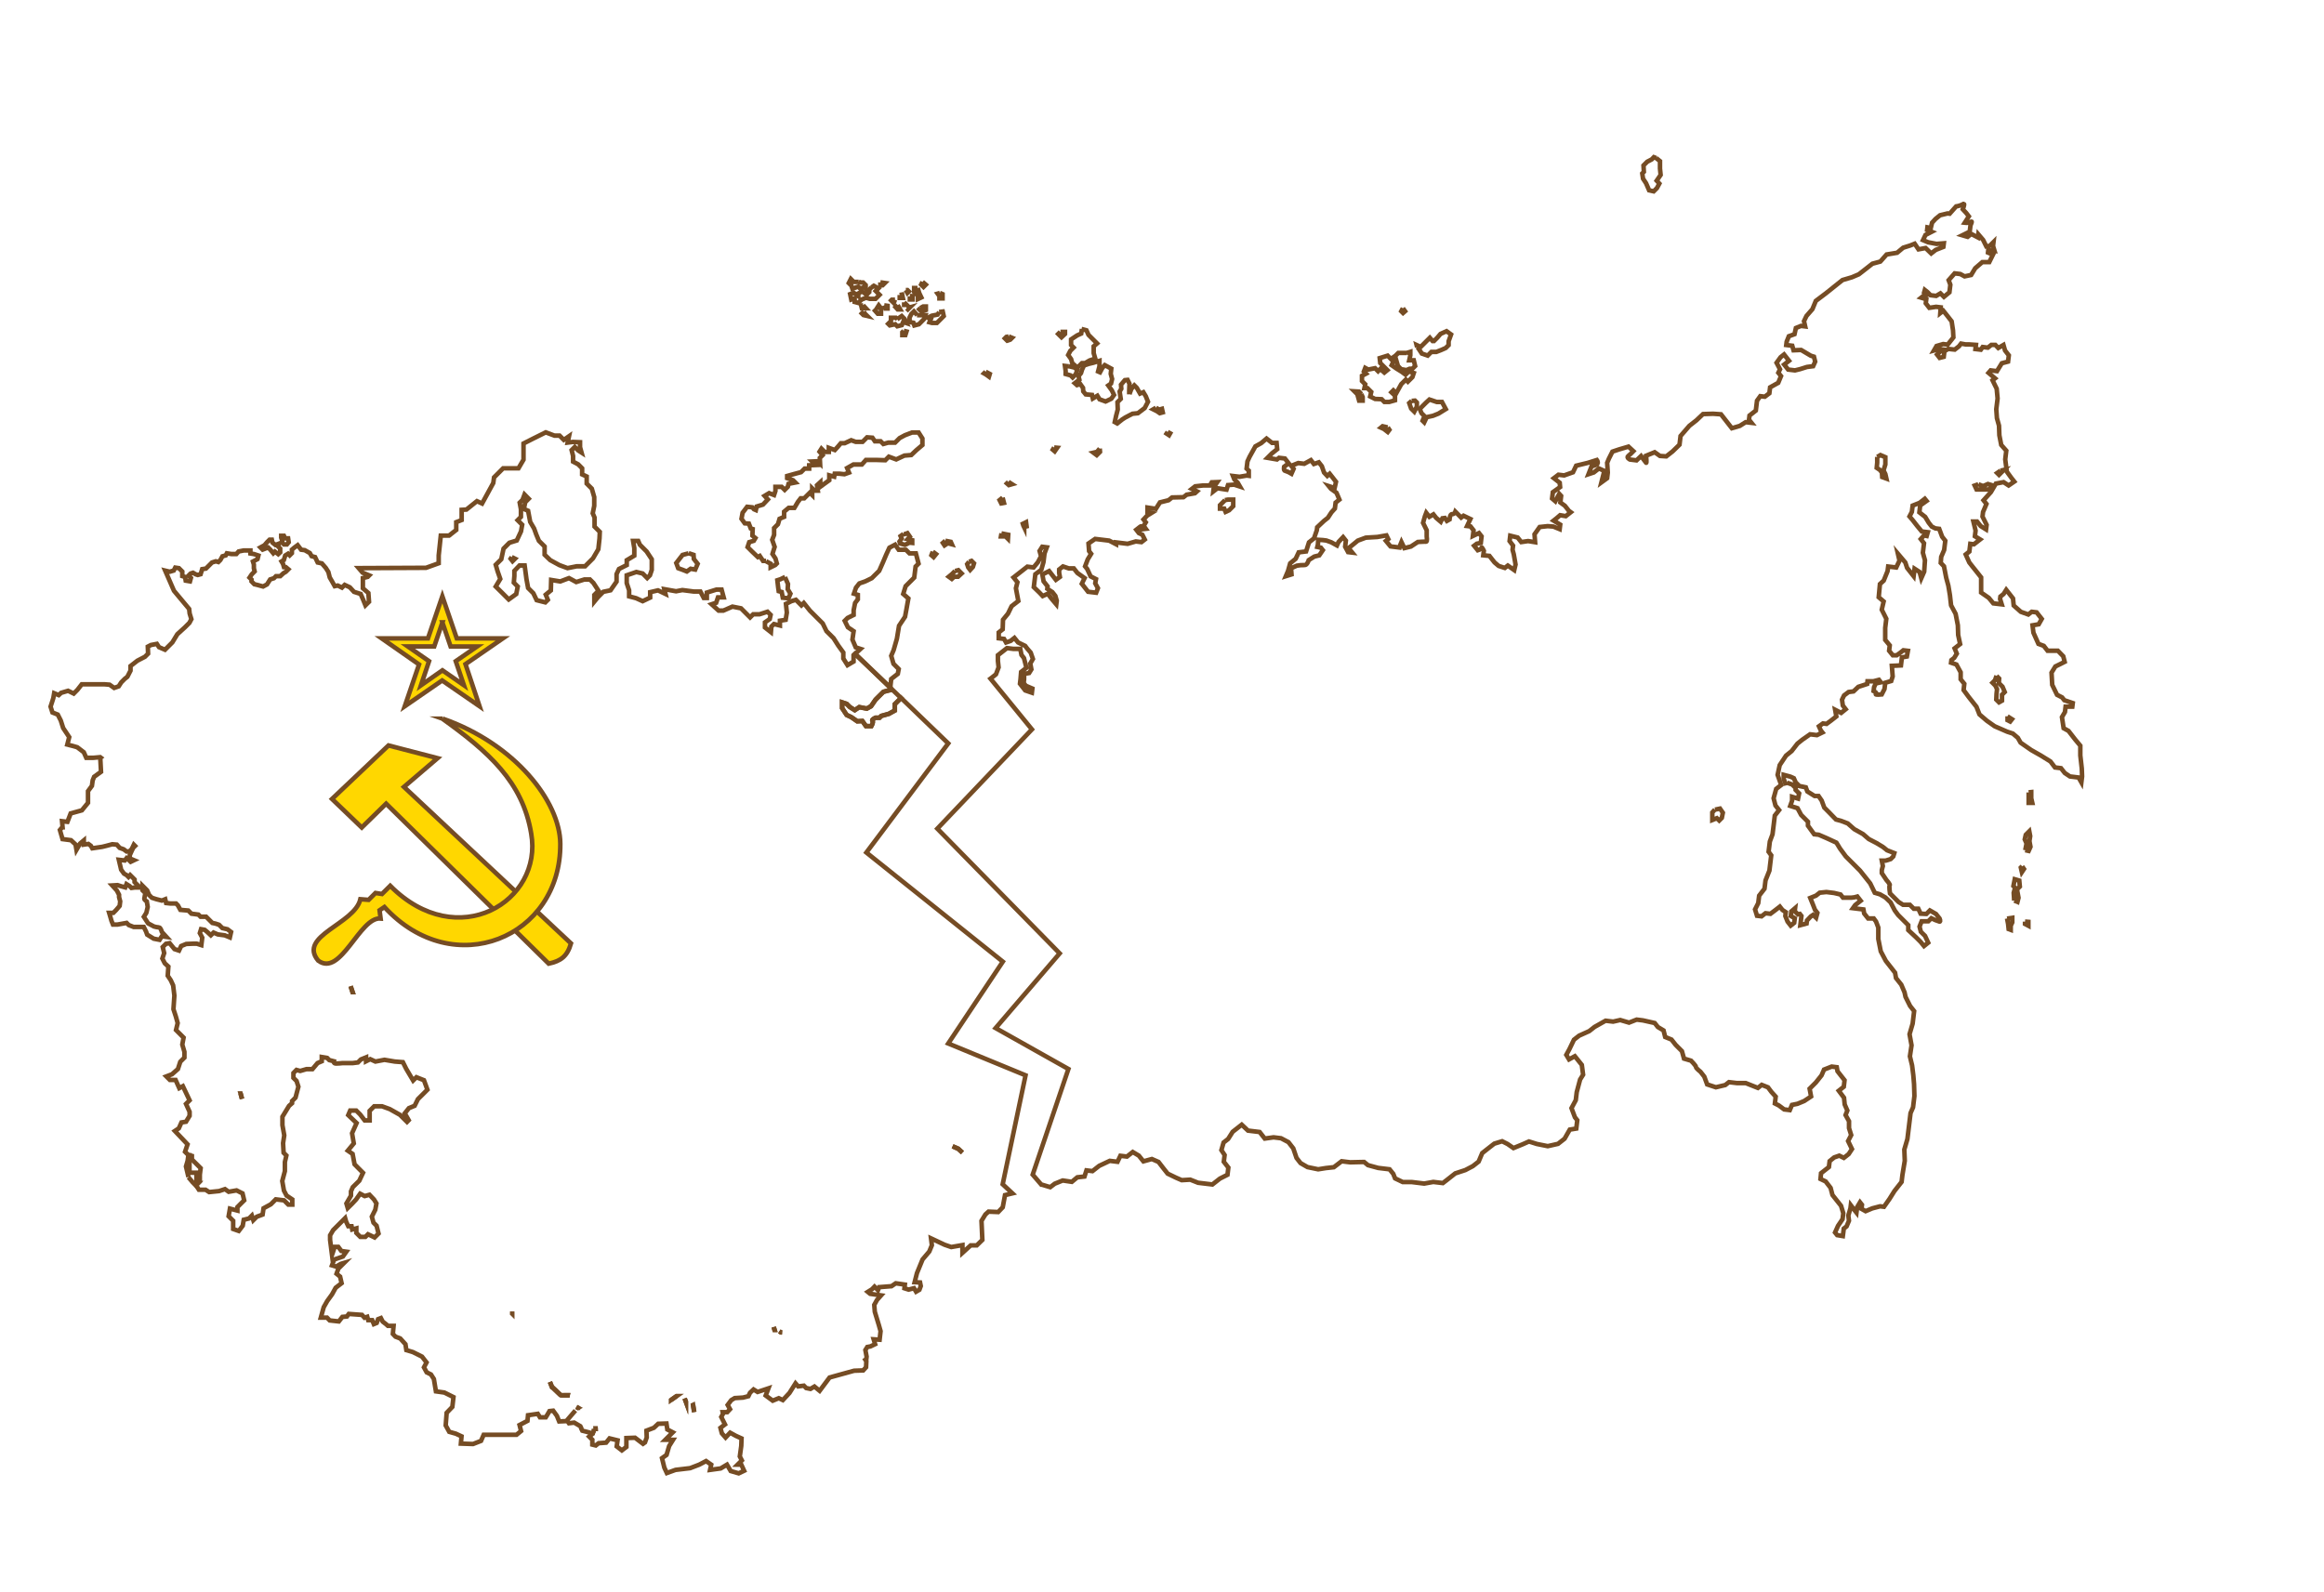
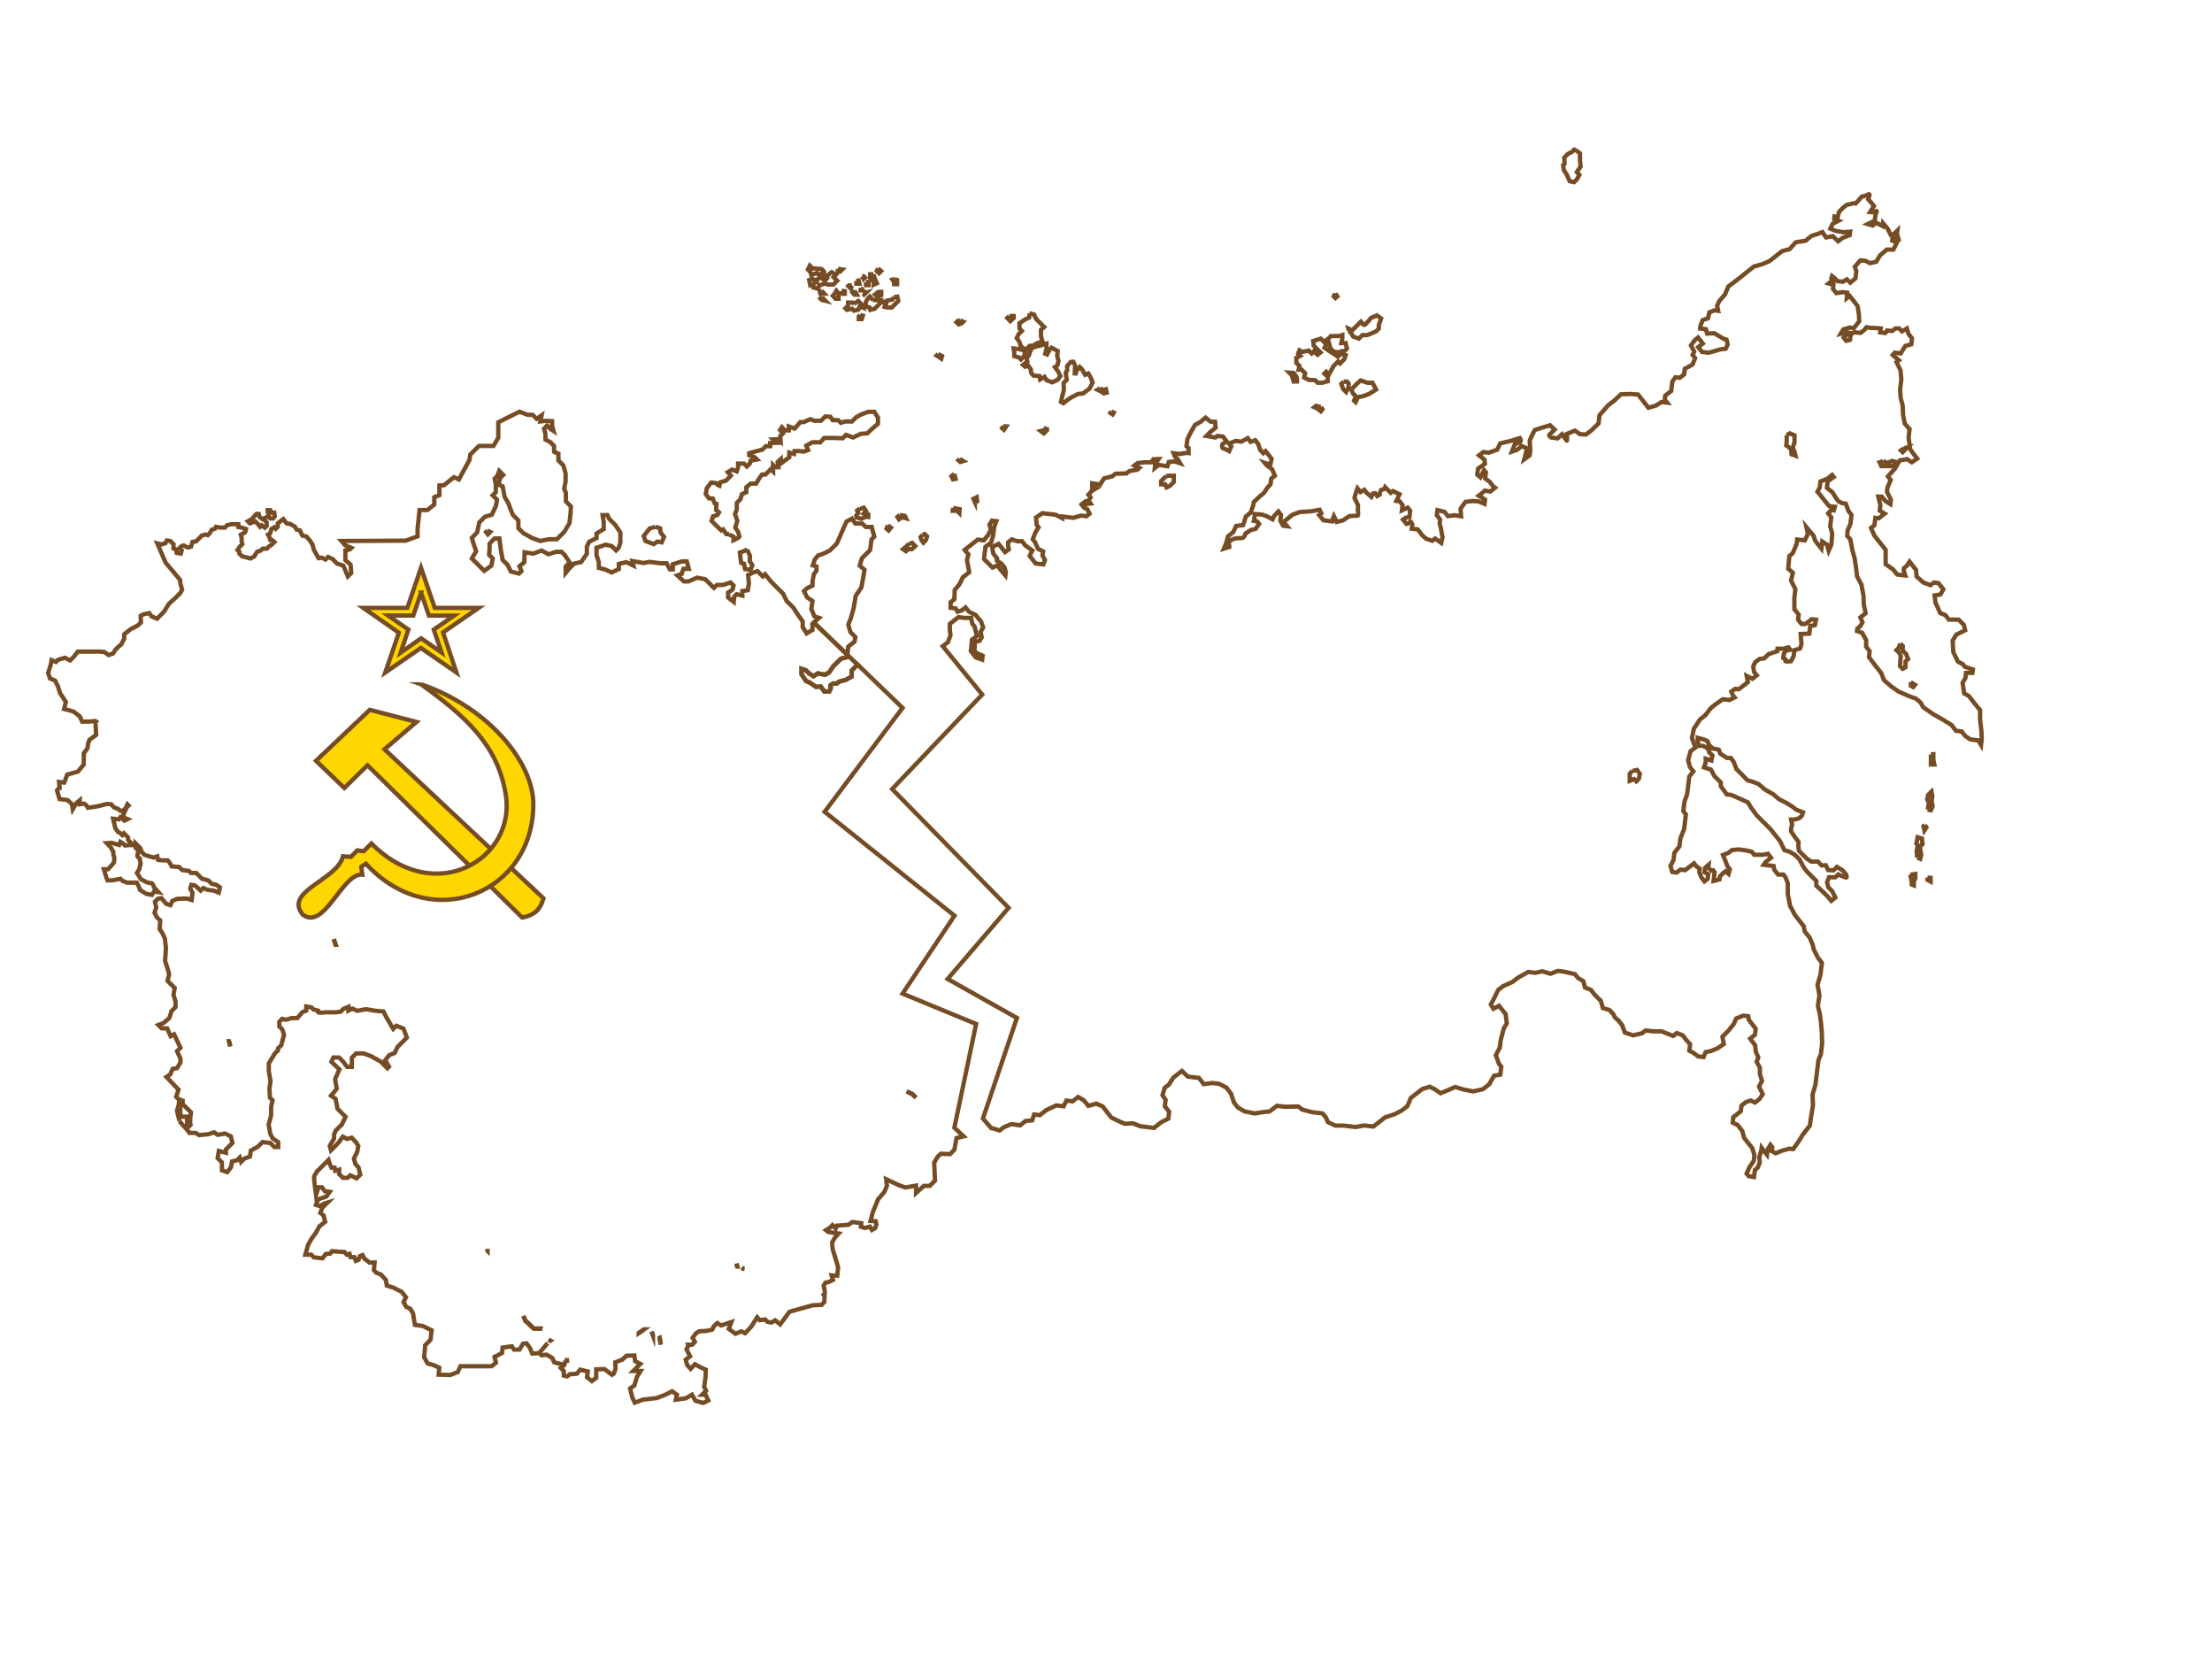
- <svg xmlns="http://www.w3.org/2000/svg" id="图层_1" data-name="图层 1" viewBox="0 0 511 350">
+ <svg xmlns="http://www.w3.org/2000/svg" id="图层_1" data-name="图层 1" viewBox="0 0 511 382">
  <defs>
    <style>.cls-1{fill:none;}.cls-1,.cls-2{stroke:#754c24;stroke-miterlimit:10;}.cls-2{fill:gold;}</style>
  </defs>
  <g id="ee">
    <path id="path9" class="cls-1" d="M58.61,120.55l-.86.33-.48-.48.88-.48.56-.66.56-.56h.5l.13.63.66.53.79-.3-.17.66.43.43v.83l-.43.4-.73-.56-.36.36-.69-.83-.41-.41-.38.12Z" />
    <path id="path11" class="cls-1" d="M62,118.74l.13.69.31.31h.64l.4-.48-.13-.86h-.66l-.26-.56h-.6v.4Z" />
  </g>
  <g id="az">
    <path id="path41" class="cls-1" d="M41.44,258.87l-.55-2.32.36-1.23.18-1.27.76.18V255l1.93,1.92-.18,1.42v1.52l-.87.87-.69-.69-.94-1.12" />
  </g>
  <g id="ru">
    <path id="path89" class="cls-1" d="M311.6,76.36l-.12-.48.9.42.45-.45.63-.63.93-.93L315,75h.3l.75-.75.69-.81,1.32-.6,1,.72-.54,1.5v.84l-.63.63-1,.45-1.08.42h-1.08l-.81.81-1.29-.45-.66-1-.3-.42" />
    <path id="path91" class="cls-1" d="M309.38,77.62h-1.92l-.63.63-1,.69-.72-.72-1.74.54.12,1.08.45.45.66.66.45.45-.66.54-.9-.78-.48.48-.66-.66-1.5.3-.66-.36-.3.78.48.48-.9.48v1.14l.72.72-.18.84h.66l.84.84-.24,1,1.08.54,1.44.06.6.6h1.08l1.26-.36V87l-.78-.72.42-.42.63.63,1.11-2,1-1,.45.45,1-1,.3-.9-1.08-.36-.72.72-.9-.66-1.08-.66L306,80.32l.36-.78.57-.57.45,1.53.69.69,1.17.21.72-.3h.6l.6-.6-.3-1.26h-1l.24-1.08v-.78l-.78.24" />
    <path id="path93" class="cls-1" d="M310.4,88.17l-.54.48.42,1.2.69.69.57-1.11v-.9l-.42-.42-.72.06" />
    <path id="path95" class="cls-1" d="M312.86,89.25l-.69.69.39.93.66.66-.42,1,.36.36.54-1.14,1.38-.3,1.2-.48,1.62-1-.84-1.56h-1.14l-1.62-.54-.75.69-.69.69" />
    <path id="path97" class="cls-1" d="M299.36,86.67l-.54-.54-1-.06.63.63.39,1.41h.78v-.78l-.3-.66" />
    <path id="path99" class="cls-1" d="M269.36,110l-1.11,1.11v.75h.93l.3.72.78-.36.9-.9v-1.44H270l-.66.12" />
    <path id="path101" class="cls-1" d="M308.47,67.79l-.36.66.39.39.45-.39-.48-.66" />
    <path id="path103" class="cls-1" d="M305.11,94,304,93.75l-.36.3.66.3.84.66.36-.48-.36-.54" />
    <path id="path105" class="cls-1" d="M256.75,95l-.24.36.54.36.24-.42-.54-.3" />
    <path id="path107" class="cls-1" d="M254.17,89.67l-.6.36.84.42.6.42.66-.18-.18-.78-.66.18-.66-.42" />
    <path id="path109" class="cls-1" d="M248.29,86.73v-.84l.06-1.5-.42-.84-.6.06-.84,1,.06.9-.36.6.24,1.62-.72.72.06,1.62-.36,1.38-.3,1.38.54.3,1.14-.9.66-.42L249,91l1.2-.12,1.5-1.14.72-1.38-.48-1.2-.54-.9-.72.3-.72-1.26-.54-.54-.66.78-.42,1.14" />
    <path id="path111" class="cls-1" d="M242.89,80.32l-.54.66-.48.9-.42-.18.3-1.14v-1.2l-1.32.42s-.78.18-1,.24l-1.08.36-.42.9-.24.78-.54.66.18.78-1,.78.48.42.72-.24.6.84.06.78.54.66,1.38.12.18.78,1-.6.48.78,1.32.48,1.26-.6.6-.84-.48-1-.78-1.08.6-.42.24-1-.3-1.14.12-1.14-1.44-.78Z" />
    <path id="path113" class="cls-1" d="M241.81,98.66l-.6.72-.78.18.72.54.72-.72-.06-.72" />
    <path id="path115" class="cls-1" d="M231.79,98.42l-.3.48.42.36.54-.78-.66-.06" />
    <path id="path117" class="cls-1" d="M225.61,114.85l-.72.36a5.34,5.34,0,0,0,.3.78c0-.12.54-.24.54-.24l-.12-.9Z" />
    <path id="path119" class="cls-1" d="M220.45,109.45l-.66.54.36.72.6-.12-.3-1.14" />
    <path id="path121" class="cls-1" d="M220.21,117.31l-.12.66h1l.54.54.06-.9-.6-.12-.9-.18" />
    <path id="path123" class="cls-1" d="M216.73,81.76l-.36.36.42.24.66.48.18-.6-.9-.48" />
    <path id="path125" class="cls-1" d="M213.08,123.54l-.42.54.24.72.42.54.6-.66.24-.78-.54-.54-.54.18" />
    <path id="path127" class="cls-1" d="M210,125.58l-.66.66-.72.6.66.48.54-.48h.84l.78-.72-.72-.72-.72.18" />
    <path id="path129" class="cls-1" d="M207.86,118.93l-.54.48.36.54.72-.48.9.24-.24-.54-1.2-.24" />
    <path id="path131" class="cls-1" d="M205.1,121.33l-.3.78.48.42.54-.66-.72-.54" />
    <path id="path133" class="cls-1" d="M198.68,117.43l-.66.48.24.54-.48.66.12.42,1.08.3,1-.48.6.06v-.6l-1-.24.48-.54-.54-.78-.66.24-.24-.06" />
    <path id="path135" class="cls-1" d="M172.64,126.9l-1,.48-.72.24.18,1.56.12.84.66.18.24,1.26,1.26.12.42-1-.6-1,.06-1.14-.66-1.5" />
    <path id="path137" class="cls-1" d="M151.4,121.69l-1.32.36-.78,1-.6.78.42,1.14,1,.36.9.36.84-.6,1,.18.54-1.26-.84-1.08-.06-.9-1.08-.36" />
    <path id="path139" class="cls-1" d="M112.52,122.52l-.24.36.42.54.54-.54-.72-.36" />
    <path id="path141" class="cls-1" d="M168.44,123.36h-.66l-.72-1.08-.42.24-1.26-1.2-1-1,.36-1.08,1-.3.36-.6-.66-.54.06-1.44-.42-.12-.42-1.08-.9-.06-.72-1,.24-1.32,1-1.32,1.14.12.36.42.42.18.18-.78,1.38-.42,1.08-1.14-.72-.78,1-.6,1.08.42.3-.9v-.9h1.38l.66.66.69-.69.15-.63,1.5-.3-.51-.51-1.29-.45v-.48l1.5-.42,1.56-.42.78-.78h1v-.72l1.44-.06-.78-.78,1.26-.06.48.48-.06-1.2.6-.6-.66-.78.42-.66.72.72h.9v-.9l1.32.48.66-.72.66-.78h.84l1.44-.66,1,.36h1.5l1-1,1.17.09.54.78h1.26l.6.6,1.08-.3h1.5l1-1,1.17-.63,1.56-.6h1.44l.84,1.32v1.44L201.5,99l-1.14,1.08-1.5.12-1.8.84-1.62-.6-.78.78-1.86-.06h-2.4l-.9,1h-1.86l-1.38.78.42,1-1,.36-1.14-.12h-1l-.12.66-1.08-.3v1.08l-1.08.78-.9.66v-1l-.72.66.18,1.2h-.72l-.51-.51v1.47l-.52-.52-.67.67-.57.57h-.78l-.6.78-.78,1.32h-1.26l-1,.84v1.14l-1,.42-.36,1.2-.84.84v1.5l-.42,1.08.54,1.56-.48,1.56.66,1,.3,1.08-.36.36-1,.48v-.78l-1-.54" />
    <path id="path143" class="cls-1" d="M221.78,74l-.5.1-.32.32.5.5.67-.22.4-.4-.74-.3" />
    <path id="path145" class="cls-1" d="M233.13,73l-.45.45.35.35.37.37.77-.72V73l-1,0" />
    <path id="path147" class="cls-1" d="M237.89,72.36l-.15,1-.89.4-1.34.89v1.24l.55.55-.72.72-.47.92.64.89.25.89,1.14,1,1-1h.69l1-.59,1.24-.4-.35-1.19V76.17l.74-.64-.62-.62-1.26-1.26-.45-1-1.09-.3" />
    <path id="path149" class="cls-1" d="M235,80.58l-.84-.1.15,1.09v.69l1.09.3.45.45.67-.67.37-1-.64-.5-1.24-.3" />
    <path id="path151" class="cls-1" d="M221.73,106l-.32.32.42.37.69-.2-.79-.5" />
    <path id="path153" class="cls-1" d="M206.66,64.43l-.5.15.4.55v.5h.69v-.94l-.6-.25" />
    <path id="path155" class="cls-1" d="M206.51,68.64l-.35.55-1.29.25-.84.45.64.3-.3.69.55.15H206l.87-.87.64-.64-.22-1-.79.1" />
    <path id="path157" class="cls-1" d="M202.39,67.75l-.27.27.52.52.94-.35V67.4H203l-.64.35" />
    <path id="path159" class="cls-1" d="M201.67,69.31l-.72-.82-.55.55-.4.79v1l.84.15.2.59,1-.25.67-.67.5-.5.27-.82h-.74l-1.12,0" />
    <path id="path161" class="cls-1" d="M198.72,72.76l-.32.32v.62h.67l.25-.79-.6-.15" />
    <path id="path163" class="cls-1" d="M197.33,70.23l-.35-.35H195.9v.74l-.6.59.35.35,1.19-.25.45.45,1-.25.3-.69.74.25-.4-.89-.67-.67-1,.72" />
    <path id="path165" class="cls-1" d="M202.84,62l-.3.59.52.52.5-.5-.72-.62" />
    <path id="path167" class="cls-1" d="M201.75,63.34H201v.89l.84.84v.69l.74-.35-.45-.94-.35-1.14" />
    <path id="path169" class="cls-1" d="M196.79,65.92h-.69l-.15.15.57.57.27-.72" />
    <path id="path171" class="cls-1" d="M197.38,67.06l-.47.47.47.52.55,0-.55-.94" />
    <path id="path173" class="cls-1" d="M197.83,64.88v.64h.69l-.15-.74-.55.1" />
    <path id="path175" class="cls-1" d="M198.8,66.49v.57h.57l-.45-.45-.12-.12" />
    <path id="path177" class="cls-1" d="M199.37,67.8l.25.25.45-.45-.69.2" />
    <path id="path179" class="cls-1" d="M200.06,65.17v.69l.6,0v-.74h-.6" />
    <path id="path181" class="cls-1" d="M199.17,63.79l.35.64.32-.32-.32-.32h-.35" />
    <path id="path183" class="cls-1" d="M192.77,67.95l-.37.37L193,69l.72,0V67.8l-.5-.64-.5.79" />
    <path id="path185" class="cls-1" d="M194.41,67.16l.25.69h.5v-.59l-.74-.1" />
    <path id="path187" class="cls-1" d="M191.63,63.19l-.5.5v.55l-.57.57-1-.72-.84.45v.59l-1-.74-.79.3.25,1.19.74-.25v.79l.79.2.72-.72,1-.42.84.25h1.24l.89-.89-.84-.84.57-.57-1-.57-.5.35" />
    <path id="path189" class="cls-1" d="M188.81,62h-1.09l-.64-.64-.45.89.57.57.22.67,1.29-.45.45.45.84-.35.35.35V62.7l-.57-.57h-.52l-.45-.17" />
    <path id="path191" class="cls-1" d="M189.77,67.18h-.42l.15.62.89,0-.62-.67" />
    <path id="path193" class="cls-1" d="M189.95,68.49l-.45.45.35.35.84.2-.55-.55-.2-.45" />
    <path id="path195" class="cls-1" d="M193.57,62.1v.64h.5l.5-.5-1-.15" />
    <path id="path199" class="cls-1" d="M377.07,178.06l-.57.63v1.66l1-.4.52.51.57-.57.23-1.14-.63-.91-1.09.23" />
    <path id="path201" class="cls-1" d="M393,172.17l-.46.11-.34-1v-.86l1.49.4.74.34.4.91.8.8,1.43.29.34.91,1.6,1h.86l.69,1,.57,1.54.89.89,1.69,1.74,1.09.29,1.49.57,1.43,1.26,1.94,1.09,1.26,1.09,1.66.86,1.43.86.92.74,1.6.63-.23.74-.57.57-1.09.34h-.86l.23,1.2-.23.86v.69l1,1.49s.92,1,.74,1.2.06,1.77.06,1.77l.74.74,1.14,1.14,1,.63h1.49l.86.86h1l.51,1.09,1.26.06.77-.77,1.34.77.8,1s.29.69,0,.69a12,12,0,0,1-1.83-.74l-.66.66h-1.46l-.46,1.17.29,1.14.92.91.69,1.49-.92.74-.74-.91-1-1-1.72-1.6v-1.09l-1.14-1.14-1.09-1.09-.74-1-.92-1.77-1.14-1.09-1.2-.69-1.14-.34-1-2.06L409,191.5l-1.72-1.72-1.43-1.43-1.26-1.71-.8-1.31-2.17-1-1.72-.74-1-.11-1.37-1.89v-.86l-1.49-1.49-.8-1.49-1.6-.51.4-1.14v-.86l1.32.4.23-1.14-.77-.77v-.43l-.76-.76-1.1-.39Z" />
    <path id="path203" class="cls-1" d="M441.31,202l.23,1.2.12,1.14.46.17v-.91l.34-.74v-1l-1.14.17" />
    <path id="path205" class="cls-1" d="M445.26,202.7v.51l.74.4v-.86l-.74-.06" />
    <path id="path207" class="cls-1" d="M442.91,198.07l.69.29.23-.91-.34-1.83.63-.63-.12-1.32-1-.29-.29,1.49.37.37-.31,1.12.11,1.71" />
    <path id="path209" class="cls-1" d="M444.63,190.52l-.29.29.23,1,.46-.69-.4-.57" />
    <path id="path211" class="cls-1" d="M445.31,187l.29-1.49-.4-.91.23-1,.77-.77.2,1.06-.17,1.09.23,1.26-.4.91-.75-.17" />
    <path id="path213" class="cls-1" d="M412.76,100.49v1.26l-.11,1.14.69.46.46.57.06,1,.92.34-.23-1-.4-.8.4-1.31v-1.6l-1.09-.46-.69.4" />
    <path id="path215" class="cls-1" d="M435,106.5l-.8.29.4.86h2.74l.86-.86-1.09-.34-1.09.46-1-.4" />
    <path id="path217" class="cls-1" d="M439,148.62l-.35,1-.54.54.63.63.37.77-.11,1-.06,1.31.6.6.66-.37V152.8l.6-.6-.49-1.17-.8-.8.06-1-.57-.57" />
    <path id="path219" class="cls-1" d="M441.42,157.54v.86l.57.29.4-.51-1-.63" />
    <path id="path221" class="cls-1" d="M446.06,174.29v2.29h.8l-.23-1v-1.37l-.57.06" />
    <path id="path223" class="cls-1" d="M439.88,103.52l-.74.51.4.4.54-.54.54-.54-.75.17" />
    <path id="path225" class="cls-1" d="M364.18,34.77l-.53-.2-.46.48-1,.52-.82.82.08,1.41-.35.35.17,1.14.66,1,.68,1.57,1,.22.71-.71.54-1-.59-.63.87-1.27L365,37.08V35.44l-.85-.68" />
  </g>
  <g id="g3396">
    <g id="g3406">
      <g id="g3396-1">
        <g id="g3406-7">
          <path id="star" class="cls-2" d="M94.1,140.4H83.92l8.22,5.74L89,155.33l8.22-5.67,8.22,5.67-3.09-9.26,8.22-5.67H100.43l-3.17-9.26h0L94.1,140.4Zm3.17-3.52,1.81,5.31h5.81l-4.68,3.23L102,150.7l-4.72-3.27-4.72,3.3,1.78-5.31-4.68-3.25h5.82l1.8-5.29Z" />
          <path id="hammer" class="cls-2" d="M73,175.72,79.54,182l5.36-5.24c11.92,11.7,23.83,23.48,35.75,35.18,2.64-.57,4.07-1.58,4.9-4.45L88.82,173.07l7.39-6.32-10.79-2.8L73,175.72Z" />
          <path id="sichel" class="cls-2" d="M97.34,158.06c15.84,5.53,25.79,18.17,25.86,27.5.17,20.61-23.44,30.52-38.68,13.93l-1.06.72.23,1.8c-4.6-.43-8.75,13-13.73,9.26-4.53-5.46,8-8,9.28-13.5l1.81.14,1.51-1.51,1.43.22,1.81-1.8c14.86,14.93,33.64,3.37,31-11.49-1.89-11.42-9.43-18-19.53-25.27h.08Z" />
        </g>
      </g>
    </g>
  </g>
  <polygon class="cls-1" points="124.8 306.88 124.8 306.87 123.3 306.88 124.8 306.88" />
  <polygon class="cls-1" points="130.96 314.15 130.97 314.27 130.98 314.27 130.97 314.15 130.96 314.15" />
  <polygon class="cls-1" points="121.35 305.04 123.3 306.88 122.17 305.79 121.35 305.04" />
  <polygon class="cls-1" points="127.06 309.63 127.08 309.63 127.08 309.62 126.73 309.44 127.06 309.63" />
  <polygon class="cls-1" points="77.51 218.2 77.53 218.2 77.09 216.91 77.51 218.2" />
  <polygon class="cls-1" points="130.52 314.72 130.44 315.17 130.54 314.72 130.52 314.72" />
  <polygon class="cls-1" points="52.89 240.49 53.22 241.68 52.9 240.49 52.89 240.49" />
  <polygon class="cls-1" points="112.63 288.94 112.63 288.43 112.62 288.93 112.63 288.94" />
  <path class="cls-1" d="M194.25,152.17l-1.72,1.71-1,1.46-.93.52-1.65-.32-1,.66-1.09-.69-.69-.69-1-.33v1.26l1,1.51,1,.47,1.33.92,1.12-.06.79,1.12h1.19s.5-.89.24-1.15.69-.69.69-.69h.86l.4-.4,1.66-.46,1.31-.73v-1.39l.6-.6.77-.76-2.36-2.27-.06.53Z" />
  <polygon class="cls-1" points="121.34 305.04 121.35 305.04 120.91 303.96 121.34 305.04" />
  <polygon class="cls-1" points="170.3 292.49 170.32 292.49 170.13 291.87 170.3 292.49" />
  <polygon class="cls-1" points="171.36 292.81 171.69 293.03 171.97 293.07 171.69 293.02 171.36 292.81" />
  <polygon class="cls-1" points="209.46 252.11 210.7 252.66 211.63 253.51 210.7 252.65 209.46 252.11" />
  <polygon class="cls-1" points="148.78 307.04 147.54 307.91 147.54 307.92 148.8 307.04 148.78 307.04 148.78 307.04" />
  <polygon class="cls-1" points="152.38 308.99 152.65 310.56 152.4 308.98 152.38 308.99" />
  <polygon class="cls-1" points="150.81 308.3 150.81 308.27 150.54 307.56 150.81 308.3" />
  <polygon class="cls-1" points="195.96 149.33 197.41 148.2 197.61 147.15 196.46 145.99 195.96 144.24 196.49 142.98 197.21 140.47 197.68 137.63 199 135.65 199.33 133.87 199.73 131.62 198.6 130.63 199.13 128.92 201.02 127.03 201.32 124.61 201.97 123.96 201.38 121.71 199.99 121.71 199.19 120.92 197.61 120.92 196.81 119.79 195.56 120.46 194.84 122.03 194.17 123.62 193.32 125.54 192.19 126.66 191.69 127.16 190.28 127.85 188.95 128.32 188.22 129.24 187.76 130.57 188.62 130.83 188.62 131.82 188.02 132.61 187.7 134.2 187.7 135.25 186.37 135.91 185.74 136.54 186.44 137.96 187.7 138.82 187.43 140.67 188.16 142.38 189.21 142.72 188.02 143.81 195.75 151.25 195.96 149.33" />
  <path class="cls-1" d="M225.5,236.5l-17-7,12-18-30-24,18-24-10.38-10-.77.76-.6.6v1.39l-1.31.73-1.66.46-.4.4h-.86s-1,.43-.69.69-.24,1.15-.24,1.15H190.4l-.79-1.12-1.12.06-1.33-.92-1-.47-1-1.51v-1.26l1,.33.69.69,1.09.69,1-.66,1.65.32.93-.52,1-1.46,1.72-1.71,1.45-.4.06-.53L188,143.81l-.32.3v1.39l-1.33.79-.92-1.46v-1.31L184.33,142l-1.05-1.65-1.56-1.55-.82-1.69-1.26-1.25-1.55-1.55-1.35-1.69-.53.52L175,131.92l-1,.3-1.19.6.2,1.91-.26,1.59-1.26.2v1.05l-1.31-.32-.57.56-.1,1.22L168.2,138v-1.12l1.05-.73.2-.92-.69-.69-1.75.56h-1.39l-.69.69-2-2-1.88-.37-2,.87H158l-1.53-1.39,1-.33.4-1.19h1.25l-.46-1.71h-1.13l-2.11.66v1.19h-.67L154,130.1h-1.46l-2.5-.32-1.39.26-2.58-.46.26,1.05-1.65-.79-1.72.4v1.19l-1.65.79-1.45-.66-1.53-.4v-1.33l-.53-1.59v-1.71l2.12-.73,1.39.33,1,1,.6-.6.4-1.19V123l-1.13-1.71-1.49-1.49-.36-.83h-1.13l.27,1.59v1.65l-1.66,1v1.07l-1.71.86-.53,1.12v1.66l-1.33,1.91-1.59.33-1.15,1.15-.82,1v-1.46l.92-.92-1.12-1.72-.77-.76h-1.22l-1.79.56-1.59-.86-1.92.73-2-.33-.07,2.31-1.12.93.46,1.13-.56.56L118,132l-.73-1.53-1.15-1.15-.36-1.95-.4-3h-1.13l-1.13,1.19v1.12l-.12,1.46.86.86-.33,1.65-1.65,1.19-1.45-1.45L109,129l1-1.67-.6-1.72-.4-1.39,1.22-1.22.5-2.34,1.29-1.29,1.62-.5.93-2,.26-1.46-1-1,.72-.73,0-1.67-.27-1.46.63-.62.43-1.17.92.93-.76.76-.3,1.49.93.4.46,2.44.86,1.46.47,1.31.58,1.39,1.26,1.25V122L121,123.2l2,1.09,1.79.66,2-.4h1.85l1.75-1.75,1.17-2,.26-2.38.06-1.45-1.15-1.15,0-2-.4-.92.33-1.65v-1.92l-.53-1.85L129,106.35V104.8l-1-.46V103l-.86-.87-1.13-.6v-1.25L125.69,99l.69-.69.76.76.73.47-.33-1.19V97.26l-1.59-.06-1.13.14.29-1.39-1.14.79-.93-.93h-1.12L120,95.09l-2.78,1.38-2.11,1.07v3.56L114,103h-3.37l-2,2-.17,1.23L106,110.74l-1.13-.52-2.31,1.85-1.05.06v2.24l-1.19.47v1.71l-1.59,1.25H96.92l-.46,4.36v1.72l-2.78,1-14.81.07.86,1,1.45.6-.32.32-1.07.27v2.24L81,130.43l.14,1.92-.79.78-.53-1.31-.52-1.19-1.46-.46-.92-1-1.13-.53-.6.6-.92-.46-.67.14L73,127.85l-.5-.86-.3-1.19-.56-.89-.87-1-.92-.2-.57-1.19-.76-.2-.4-.69L67,121l-.79-.1-.76-1-.76.56-.51.43v.77l-.48.48-.36-.36-.63.4-.3,1-.5.3.33.56.2.69h.4l.56.47-.56.56-.53.32-.69.64h-.94l-.45.45-.83.27-.69,1.09-.86.46-1.33-.36-.6-.14-.62-.63v-.4l-.43-.42.48-.72.64-.65-.17-.69v-.82l-.2-.66,1-.53.2-.79-1-.33-.76-.12v-.66H53.56l-1.09.22-.5.56-1.09,0-1-.16-.24.46-.73.2-.45.81-.45.45-.56-.16-.83.26-.53.53-.81.81-.82.12-.35,1.12-.63.17L43,126.3l-.56-.33-.53.17-.45.45.52.51-.21.76-.94-.16-.14-.81-.61-.19,0-1-.74-.74-.81-.12-.33.64-.88.26-1-.24,1.93,4.43,3.34,4,.11,1,.38,1.24-.43.81-1,1-1.66,1.51-1.09,1.79-1.62,1.62-1.31-.56-.48-.73-1.3.25-.69.36.06,1.54-.69.69-1.66.86-1.51,1.18v1l-.69,1.35-.58.46-.78.79-.55.86-1,.35-1-.71-1.12-.09-5,0-.94,1.2-.83.84-1.24-.61-1.53.45-.53.5-1-.42-.19,1.09-.3.94-.3.92.41,1.29,1.17.46.66,1.3.53,1.66,1.33,2-.42,1.64,1.19.3,1,.29,1.43,1.09.55,1.23,1.5,0,1.55-.14.12.09-.09.07.16,3.06-1.51,1.09-.32.78-.17,1.22L19.35,174l0,2.57L18,178.22l-2.46.68-.71,1.85-1.19-.14.12,1.34h0v0h-.09l-.5.6.58,2,1.86.24,1,.93.2,1.19.81-1.4.81-.68,0,.93,1-.15.55.41.31.55,2.18-.32.86-.21,1.36-.36,1,.09.63.71.87.31.64.48h.6l.55-.55.45-.94.27.27-.42.42-.35.74-.4.89v.69l.94.4-.74.35-.5-.5-.4-.3-.4.51-1.3-.15.51,2.18.64.88.55.3.42.42.37-.42.42.42.55.55,0,.57.42.42.35.35v.42h-.72l-.74.1-.42-.42-.67-.42-.27.72-.91-.25-.78-.25-1.17.07,1,1.1.5.94,0,.53.25.93-.12,1-.76.89-.63.64H24l.26.87.25.88.33.82,1,0,2-.36.47.47,1.07.42h2.23l.5,1,.25.69,1.44.89,1.29.25.5-.79,1,.15-1-1.09s-.25-1-.64-1a5.39,5.39,0,0,1-1.09-.2l-1.29-.69-.94-1.44.55-.89.3-1.29-.2-1.19s-.55-.35-.55-.59a10.76,10.76,0,0,1,.25-1.24l-.64-.63v-1l.45.45.57.57.42,1,.62.62,1,.32,1.19.3.74-.3.2.84.94.1,1.24,0,.4.4.55,1,1.74.15.69.69,1.54.2.47.47h1.22l.68.68.69.69.68.14.79.26.73.73,1.13.26.79.6-.27,1.19-1.12-.46-1.53-.2-.93-.4-.6.59-.79-.73L45,204.5l-.79-.14-.27.86.53,1-.2,1.65-1-.32h-.79l-1.53.06-1.12.46-.47,1-1-.33-1.07-1.31-.79.14-.72.72.32,1.33-.4,1.19.53,1.05.79.73-.14,2,.67,1,.52,1.13.27,2.24-.2,3,.52,1.59.41,1.46-.37,1.53,1.67,1.67-.29,1.53.47,1.59v1.28l-.91.91-.52,1.6-1.3,1.15-1.24.47.78.78h1.25l.81,1.8.79-.43L41.69,242l-.79.79.79,1.74v.88l-.79,1.3-1,.15-.58,1.3-.87.58,2.79,2.94-.55,1.64.77.76.21,0v3.84h1.53v2.29h.35l-.45.46.64,1h1.46l.79.51,2.18-.22,1.3-.43.81.58,1.74-.3,1.31.66.36,1.53-.77.76-.72.73v.76l-1.64-.43-.29,1.67,1,1v1.81l1.23.43.87-1.15.22-1.31,1.17-.29.62-.62.32,1,.76-.76,1.28-.47.21-1.39,1.6-.87,1.09-1.09,1.82.22.94.94h.87V263.8L63,262.94l-.57-1.09-.37-2.1.58-2.18v-2l.33-1.43-.61-.61-.12-2.11.26-1.72-.4-2.24v-1.85l1.45-2.38.67-.6v-.46l.76-.77.3-1.15.33-1.25-.4-1.25-.69-.69V236l.67-.68.82.22,1.38-.4H68.7l1.12-1.33.93-.4v-.93l1.19.2.46.47,1,.26s-.13.5.5.5a14,14,0,0,0,1.43-.1h2.24l1.13-.14.66-.66,1.13-.46v.86l.92-.46,1.13.52,2-.38,2.26.38,1.79.14.72,1.45,1.53,2.58.72-.72,1.66.66.76,2.08-.86.86-1.23,1.22-.72,1.46-1.26.52L89,244.86l.86,1.51-.36.37-1.56-1.55-2.24-1.26L84,243.31H82.28l-1,1v2.11H80.19l-1-1.31-.86-.86H77l-.43,1L78.41,247l-1,2.24.38,2.24-1.31,1.59,1.05.72.43,2.28.86.87,1,1L79,259.69l-1.43,1.41-.4.93,0,.94-1,1.72.29,1,.92-.91.94-1,.87-1.24,1,.52,1.05-.29,1,1.05.53.86-.25,1.38-.76,1.53.36,1.31.68.68.43,1.72-.86.86-.77-.38-.69-.32-.58.58H79.23l-.88-.88v-1l-.91.25-.14-.72h-.72l-.47-1-.22-.78-2.64,2.64-.67,1.14,0,1L73,276l.6-1.77.78,0,.68.91,1.09.15-.76,1.07-1.92.66L73,278.3l.89.27,1.05-.6.73-.22L74.41,279,74,280.14l.78.63.33,1.45-1.3,1L73,284.69l-1.05,1.45-.77,1.36-.64,2.29,1.36,0,.6.62,2,.22.78-1,1-.09.41-.56,2.9.21.56.62.6-.2.21.74h.88l.36.87.63-.26.3-.83.62-.24.4.78.74.57.4.36h1.25l-.16,1.77.58.61,1.05.4,1.14,1.26.2,1.3,1.44.43,2,1,1,1.28-.57,1.08.6,1.1.94.46.64,1,.45,2.72,1.86.26,2,1-.25,2.16-1.25,1.3L98,313.5l.78,1.41,1.45.41,1.25.58-.14,1.6,2.67.09,1.76-.69.58-1.34,7.22,0,1-.82-.33-1.33,1.74-.91.12-1.24,2.15-.31.48.77H120l.42-.68.4-.69.81-.09.82,1.13.5,1.23,1.57-.07,2-2.33-1.87,2.18.45.62,1.15-.14,1.35.79.2.41v.1h0l.24.48,1.57.4.35.16.36,0,.09-.45h0l-.1.45,0,.11-.76.63.69.69v1.07l.76.19.63-.5,1.64-.12.76-.94,1.76.43-.19,1.33,1.13.88,1-.76v-1.95l1.9-.07,1.76,1.33.43-.31.38-1.08-.06-1.5,1.64-.63.94-.88,1.82-.06.19,1.31,1.2.63-1.64,1.64h1.7l-.86,1.38-.57,1.95-1,.71.51,2.07.56,1.2,1.9-.69,3.21-.38,2-.77,1.51-.79,1.13.79-.25,1.15,2.33-.32,1.39-.83.82,1.4,1.76.51,1.19-.57-.62-1.34h-.82l.94-.93-.45-.88.32-2.32.06-1.64-1.26-.57-1.25-.69-1,1.07-.82-.94-.31-1.19,1-.76-.82-1.64.38-.69-.07-.36,1,0,.62-.66L160,309l.78-1.05.77-.46,1.81-.11,1.19-.3.37-.77.77-.72.89.55,2.38-.79-.6,1.57,1.55,1.14,1.33-.55.89.42,1.45-1.56,1.34-2.12.58.67,1.25-.16.51.52.94.19.88-.52,1.14.94,2.19-2.93,5.39-1.49,2-.07.63-.69.06-1.3-.47-.76.43.64.1-.93-.27-1.44.42-.67.67-.12,1.05-.5-.32-1.07,1.31.09.21-1.88-.37-1.31-.45-1.48-.45-1.48-.12-1.51.61-1.09.89-1-2.41-.35-.51-.42.93-.58.55-.57.76.78.27-.67,2.7-.21.94-.64,2,.29-.09.81.92.29,1.18-.31.46.77.73-.43.3-.81-.16-.79-1.19-.06.51-2,1.23-3,1.48-1.74.57-1.39-.19-1.51,3,1.41,1.45.5,2.46-.43v1.71l1.82-1.65h1.33L216,272.7l-.19-4.19.86-1.41.69-.62,2.12.09,1-1.05.5-2.67,1.63-.39-2.14-2Zm-172.61,4h0l.32,1.19Zm24.63-22.3-.42-1.29.43,1.29Zm35.12,70.74h0v0Zm12.16,17.94h-1.5L121.35,305h0l-.42-1.08.43,1.08.82.76,1.13,1.09h1.5Zm2.28,2.75h0l-.33-.2h0l.35.19Zm3.89,4.64v-.12h0v.12Zm16.57-6.35h0l1.24-.87h0Zm3.27.37-.27-.73.27.71Zm1.57.69h0l.25,1.59Zm17.92-16.5-.17-.62.19.62Zm1.39.55-.33-.22.33.21.27,0Zm39-40.37-1.24-.55,1.24.53.93.87Z" />
  <path class="cls-1" d="M457.74,169l-.32-2.84V164l-1.11-1.33-1.49-1.92-1.07-.59-.37-2.44.66-1.12.14-1.18,1.48,0,.1-.79L453.9,154l-.49-.62-1.11-.57-1.06-2.19-.15-2.68.84-1.36,1.2-.59.85-.43-.31-1.22-1.19-1.22h-2.26l-.83-1.07-1.18-.44-1.1-2.46-.2-1.62,1.36-.23.67-1.18-1.13-1.44-1.07-.13-.76.6-1.64-.59-1.57-1.39-.15-1.55-1.49-1.9-.59.93-.69.55-.07.55.36,1.17-1.85-.22-1-1.21-1.68-1.17,0-1.46,0-1.87-1.11-1.4-.8-1-.69-.88-.79-1.76.8-.64.21-1.7.79.1,1.37-1.07-1.15-.7.15-1.24-.48-2,.8,0,.8,1,1.18.74.13-1-.91-1.83.12-1,.75-1.77-.64-.81,1.62-1.8,1.09-1.87,1.7-.32,1.11.73,1.24-.85-.64-.81-1-1.38-.35-2.7.23-1.91-1.11-1.26-.41-2.12-.08-2.13-.46-1.65L438.94,90l.29-2.36-.2-2.15-.91-1.85.55-.43L437.24,82l.47-.54,1.38.17,1.07-1.74,1.37-.36.17-1.38-.83-1.06-.35-1.22-1.14.66-.65-.68-.87,0-.77.61-1.14-.14-.41.59-1.18-.14.11-.92L433,75.75l-.8,0-1-.18-.47.6-.92.72-1.42-.15-.85.5-.15,1.24-.9.23-.57-.73,1.2-1.12-.71-.09-1.18.32.58-1,1.45-.42,1,.12,1.25-1.58-.08-1.53-.3-2-.94-1.21-.9-1.13-.66.52.09-1.26-1-.12-1.5.22-.78-1,.11-.89-1.12-.34.44-.35.62-.19-.43-.55.17-.6.6.47.65.68,1.24.15.94-.56.77.77,1.21-1,.2-1.67-.37-1,1.32-1.5,1.24.15.94.51,1.44-.3.9-1.49,1.56-1.34,1.53,0,.8-1.63-1.08-.47.06-.53,1.38.17-.33-1.1.1-.85-.84.84-.74.11-.7-1.42L435,51.54l-.08.69-1.48-.78-.8.64-1.16-.34,1.62-.8.17-1.38s.54-1.13.1-.79A2.45,2.45,0,0,1,432,49l.91-1.41-.57-.74-.76-.82s.44-1.12.25-1.17c0,0-.06,0-.12,0a4.88,4.88,0,0,1-1.6.54L428.69,47l-.46-.06-1.65.4-1,.81-.76.83-.28,1.17L423.8,50l-.07.59,1,.39-1.36.7-.54,1.13,1.14.48,1.83.35,1.61-.13-.1.79-1.68.66-1,.78-1.23-1.19-1.56.29L421,53.6,420,54l-1.53.48-1.33,1.11-2.31.38-1.39,1.56L411.7,58l-1.5,1.18-1.48,1.15-1.52.65-2.07.61-1.13.9-2.5,2-2.24,1.69L398.51,68l-1.31,1.5-.54,1.13.26,1.16-.92-.11-1.12.46-.3,1.36-1.25.45-.48,1.2-.09.73,1.32.16.28,1,1.67-.07,2.12,1.26.7.22.27,1.09-.45,1-1.36.17-1.52.48-1.11.27-1.5-.18-.87-1.1,1.06-.83-1.09-1.39-.77.61-.88,1.22.76,1.43-.37.76.59.73L391,84.19l-1.79,1-.16,1.3-1,.76-1-.12-.72,1-.26,2.17-1.39,1.09-.11.92.55.69-1.28-.15-1.3.82-1.74.51-1.61-2.06-.78-1L376.67,91l-2.21.07L373,92.45l-1.55,1.21-1.93,2.23-.23,1.91-1.52,1.48-1.39,1.09-1.39-.09-1.16-.82-1.89.77s.19,1.76,0,1.54-1.1-1.47-1.1-1.47l-1,.95-1.45-.18s-.85-.41-.37-.78a13.25,13.25,0,0,0,1.13-1.06l-1.08-1-2.07.61-1.46.49-.79,1.57-.37.89.14,2.15-.15,1.24-1.25.91.64-2.52-1.2-.54-1.1.87-1.18.39.67-1.72s1.31-.3,1.36-.7a1,1,0,0,0-.19-.7l-2,.63-2.55.62-.7,1.45-1.94.69-1.26-.15-1,.76,1.28,1,.09.95-1.6,1.13-.17,1.38.72.62.86-1.63.41.45-.17,1.44,1,.73.87,1.1.42.31-1.1.87-1.24-.21-.82.7-.62.49,1.46.88-.12,1-1.39-.57-1.25-.09-1.76.19-1.13,1.6.13,1.74L336,119l-1.5.22-.8-1-1.63-.4-.14,1.18.76,1-.11.92.27,1,.39,2.23-.29,1.24-1.41-1-.66.52-1.35-.44-.91-.77-1.13-1.44-1.35-.13.13-1s-.48-1-.52-.66-.81.56-.81.56l-.81-1,.59-.45.88-.17.17-1.44-.57-.73-1.34.64.15-1.24-.67-.86-.75-.09.72-1.54-1.51-.72-.52.4L320,112.53s-.21.6-.7.54-.57,1.17-.57,1.17l-.58.33-.46-.65-.53.07-.37.76-1-.85-.61-.77-.89.53-.69-.88-.29.76L312.9,115l.8,1.63,0,1.33s.19,1.22-.14,1.18-1.81.06-1.81.06l-1.52,1-1.44.35-.64-1.34-.28.69-.13.52-2-.25-1-1.21.51-.4-.4-.81-2,.35-2.54.15-1.75.65L297.22,120l-.7.54.82,1-.92-.11-.65-1.2.16-1.32-.61-.77-1,1.06-.35.76-1.25-.69-1.08-.39-.79-.1-1-.06-.07,1.05-.13.52.78.16.43.55-.78,1.14-1.09.27-1.23.78s-.34,1.16-.93,1.09a7.46,7.46,0,0,0-1.68.13l-1.27.57.1,1.35-1.25.39.48-1.14.47-1.68,1.21-1,.67-1.42,1.62-.2.64-2,1.1-.87.62-1.79.08-.65,1.51-1.42.84-.66.78-1.2.76-.84.16-1.3.84-.67-.64-1.5-1.23-.89-.47-.58,1.29.42.3-1.36-.78-1-.61-.77-.53.47-.71-.75-.49-1.4-.66-.84-1.08.37-.66-.85-1.46.8-1.32-.16-1.54.61.52.66-.47,1.07a6.25,6.25,0,0,0-1.39-.63c-.39,0-.23-.89-.23-.89l1-.76-.83-1.06-1.28-.15-.46.36-2.08-.36,1-1,1.13-.9-.13-1.38h-1l-1.21-.95-1.18,1-1.28.71-1.28,2.31-.46,1-.19,1.58.48.45v1.14l-.46-.06-1.57.27-1.44-.17.31.77.72.69.5.86-1.29-.42-1.34.1-.32,1-2-.31-.91.71.11-.95.76-1.11-1.21.05-.41.69-1.48,0-1.75.19-.74.57,1.13.54-.45.41-1.82.32-.7.55-2.51.06-.77.61-1.89.47-.9,1.42-1.84-.28,0,1,.9.17-1,.62-.77.83.5.63-.47.77.46.65-.81.1s.12-1-.43-.55l-.84.66.57.74.76.35.53,1.06-.73.57-1.24-.15-1.8.52-2.56-.31,0,.39-1.5-.78-3.08-.37-1.46,1,.13,1.68.45.59-.75,1.23-.58,1.53.47.59.74,1.61,1.19.61-.17.92.59,1.07-.39,1-1.77-.21-1-1.28-.38-.48.61-1.25-1.59-1.13-.78-1-1.1,0-1.28-.43-.84.67v.76l.16.88-.88.63-.92-1.19-.57-.73-1.49.76.28,1.5.87,1.1-.06.53,1.11.73.66.84.31,1.06-.1.79-1-1.18-.89-1.14-1.1.5-.71-.75-1.25-1.21.14-1.18.2-1.65,1.32-1,.47-1.68.23-1.9.5-1.34-1-.13-.59.93.33,1.16-.7,1.31-.94,1.15-1.38-.17-1.84,1.44-1.19.93.85,1.06-.33,1.32.24,1.29.29,1.51-1.48,1.15-.8,1.64-1.09,1.33-.07,2.11-.87.69,0,1.28,1.17.14.44.78,1-.34.84-.66.81,1,1.55.75.45.59.77.89.49,1.4-.58,1,.24,1.29-.5.8-1.1.2v1.2l-.1.79.49.62,1.43.61-.11.91-1.46-.5-1.16-1.48.12-1,.13-1.58,1.17-.92-.54-2.13-.55-.7-.26-1.33h-1.54l-1.38-.17-1,.78-1,.78,0,1.27.15,1.41-.58,1.53-.91.73-.29.22,9.11,11.16L206.1,182.25,233,209.68l-14.08,16.43,16,9-7.85,23.23,1.89,2.2h.1l1.86.56,1-.76,1.75-.71,2,.3,1.21-1,1.58-.17.43-1.35,1.32.16,1.48-1.16,2.33-1.1,1.7.21.63-1.32,1.44.17,1.28-1,1.34.8,1,1.25,1.86-.51,1.46.64,1.09,1.41.93,1.17,1.82.88,1.27.55,1.87-.11,1.72.68,1.91.23,1.24.15,1.66-1.3,1.66-.84.19-1.58-1-1.28.18-1.48-.71-1.08.48-1.67,1-.78,1-1.58,1.15-.9.84-.66,1.38,1.3,2.56.31,1.13,1.44,1.93-.27,1.64.2,1.63.86,1.06,1.36.72,2.11.89,1.14,1.53.88,2.34.48,1.69-.27,1.76-.19L295,255.4l1.87.23,3.07-.07.85.7,2.25.61,2.5.3.81,1,.4,1,1.7.81,2,0,2.7.33,2-.36,2.11.25.92-.71,1.8-1.42,2.22-.73,1.64-.86,1.28-1,.79-1.87,1.1-.87,1.55-1.21,1.73-.53,1.2.61,1.29.89,2-.82,1.41-.63,1.73.55,2.4.48,2.26-.51,1.44-1.13,1.14-2,1.43-.23.22-1.83-.52-.66-.75-2,.94-1.75.21-1.77.74-2.77.66-1.06-.28-2.16-.8-1-.73-.91L345,233l-.6-1,.68-1.25,1-2.08,1.14-.89,2.22-1,1.17-.92,2.43-1.37,1.65.2,1.57-.35,1.93.57,1.68-.66,1.38.17,2.59.58.69.88,1.25.75.36,1.44,1.39.57.92,1.17,1.37,1.37.46,1.65,1.54.45s1.12,1.13,1.09,1.39,1,1.06,1,1.06l.83,1.06.63,1.71,1.92.63,2.06-.49.81-.64,1.76.21,1.94,0,1.2.48,1.47.58.84-.67,1.37.54.75,1,.95,1.05-.18,1.5.87.44,1.17.87,1.24.15.48-1.14,1.22-.25,1.47-.61,1.51-1-.32-1.7,1.37-1.37,1.25-1.57.55-1.27,1.68-.66,1.12.14.16.88.83,1.06.72.92-.17,1.44-1.1.87,1.15,1.54.15,1.48.58,1.33-.39,1,.76,1.35,0,1.52.48,1.53-.68,1.32.85,1.76-.73,1.11-1.06.83-1-.49-1.12.39-1,.81-.16,1.3-.81.64-.92.72-.12,1.27,1.13.54,1.09,1.41.41,1.57.64.81,1.25,1.57.49,1.63-.16,1.3-1,1.48-.65,1.46.47.58,1.24.21.13-1,.08-.65.62-.49.52-1.24-.14-1.15.47-1.6.08-.65.75,1,.49.62.15-1.21.63-1.06.43.55-.11.89.91.51,1.47-.62,1.72-.45.85.1,1.21-1.72,1.09-1.74,1.57-2,.18-1.51.52-3.14-.1-2.47.68-2.32.38-3.14.31-2.56.55-1.27.3-2.49-.08-2.61-.16-1.94-.27-2.17-.48-2,.36-2.43-.44-2.44.68-2.32.33-2.76-.89-1.13-1-2-.22-1-.72-1.69-1.16-1.46-.2-1.16-.57-.73-1.47-1.88-1.11-2.1-.54-2.73L413,204l-.5-1.32L412,202l-1.24,0-.87-1.1-.16-.88-1.18-.14-1.12-.14.48-.68.51-.4.7-.55-.72-.92a5.6,5.6,0,0,1-1.29.24c-.33,0-1.87,0-1.87,0l-.55-.7-1.4-.33-1.7-.21-1.48.15-.81.64-1.26.51.57,1.41.46,1.18.54.7-.29,1.06-.66-.62-.5.34-.85.9-.08.65-1.37.37.1-.85.14-1.18-.35-.44-.41.09-.72-.69.08-.66-.82.7-.12,1,.88.51-.13,1-.77.61-.69-.88-.49-1.22.1-.85-.74-.49-.57-.73-1.07.83-1,.75-1.08-.13-.87.68-1-.12-.43-1.4.7-1.38.2-1.64,1.18-1.53.22-1.83.86-2.16.21-1.77.19-1.58-.58-.79.27-2.24.59-1.59.29-2.36.21-1.76.95-1.22-.8-1-.41-1.59.57-2.07,1.1-.85-.79-2.23.46-2.14,1.39-2.09,1.24-1,1.27-1.64,1.06-.85L398,161.5l1.51.18,1.2-.59-.35-.44-.41-.91.88-.63.79.1,1-.74,1.15-.9-.26-1.46,1.32.68,1-.81-.63-.81-.18-1.28.45-.94,1-.75,1.08-.14,1.06-1,1.94-.63.07-.59,1.28,0,1.24-.32.43.55-1.13.24-.37.82-.1.85s.85.4.52.66,1.26.09,1.26.09l.61-1.19.17-1.38,1.31-.38.32-1-.18-2.34,2-.09.21-1.77,1.09-.19.23-1.25-1-.12-.63.5-.83.6-.86,0-.81-1,.14-1.18-1-1.21,0-2.64.24-2-1-2,.42-1.81-1.09-.93.27-2.89.83-.76.85-2.1.13-1,1.77.21.72-1.51-.35-1.52,1.63,1.93.39,1.18.57.73.87,1.1.2-1.64,1.11.72.37,1.38.64-1.46.17-2.5-.46-1.65.25-2.09-.71-.92.72-.81.58.13.24-.83-1.32-.16-1-1.21-1-1.28-.7-.82.52-1,.17-1.38,1.54-.61,1.14-.89.38.47-1.4,1-.18,1.51,1.28,1,.78,1.29.66.84.79.4.85.1.65,1.74.69.88-.14,1.12-.11.91-.65,1.52-.1,1.32.71.75.49,2.52.47,1.73.35,2.1.25,2.23L430,135l.49,2.52.07,2.13.43,2-.55.43-.66.52.48,1.16-.57.93-.62.49-.07.57,1.18.4.93,1.71,0,1.53.8,1-.15,1.38,1.14,1.54,1.68,2.13.66,1.68,1.63,1.4,1.72,1.21,2.73,1.19,1.27.42,1.09.93.61,1.07,2.33,1.62,2.06,1.17,2.17,1.34,1,1.32,1.32.16.83,1.06,1.14.76,1.9.23.61,1.07.16-1.3Z" />
</svg>
